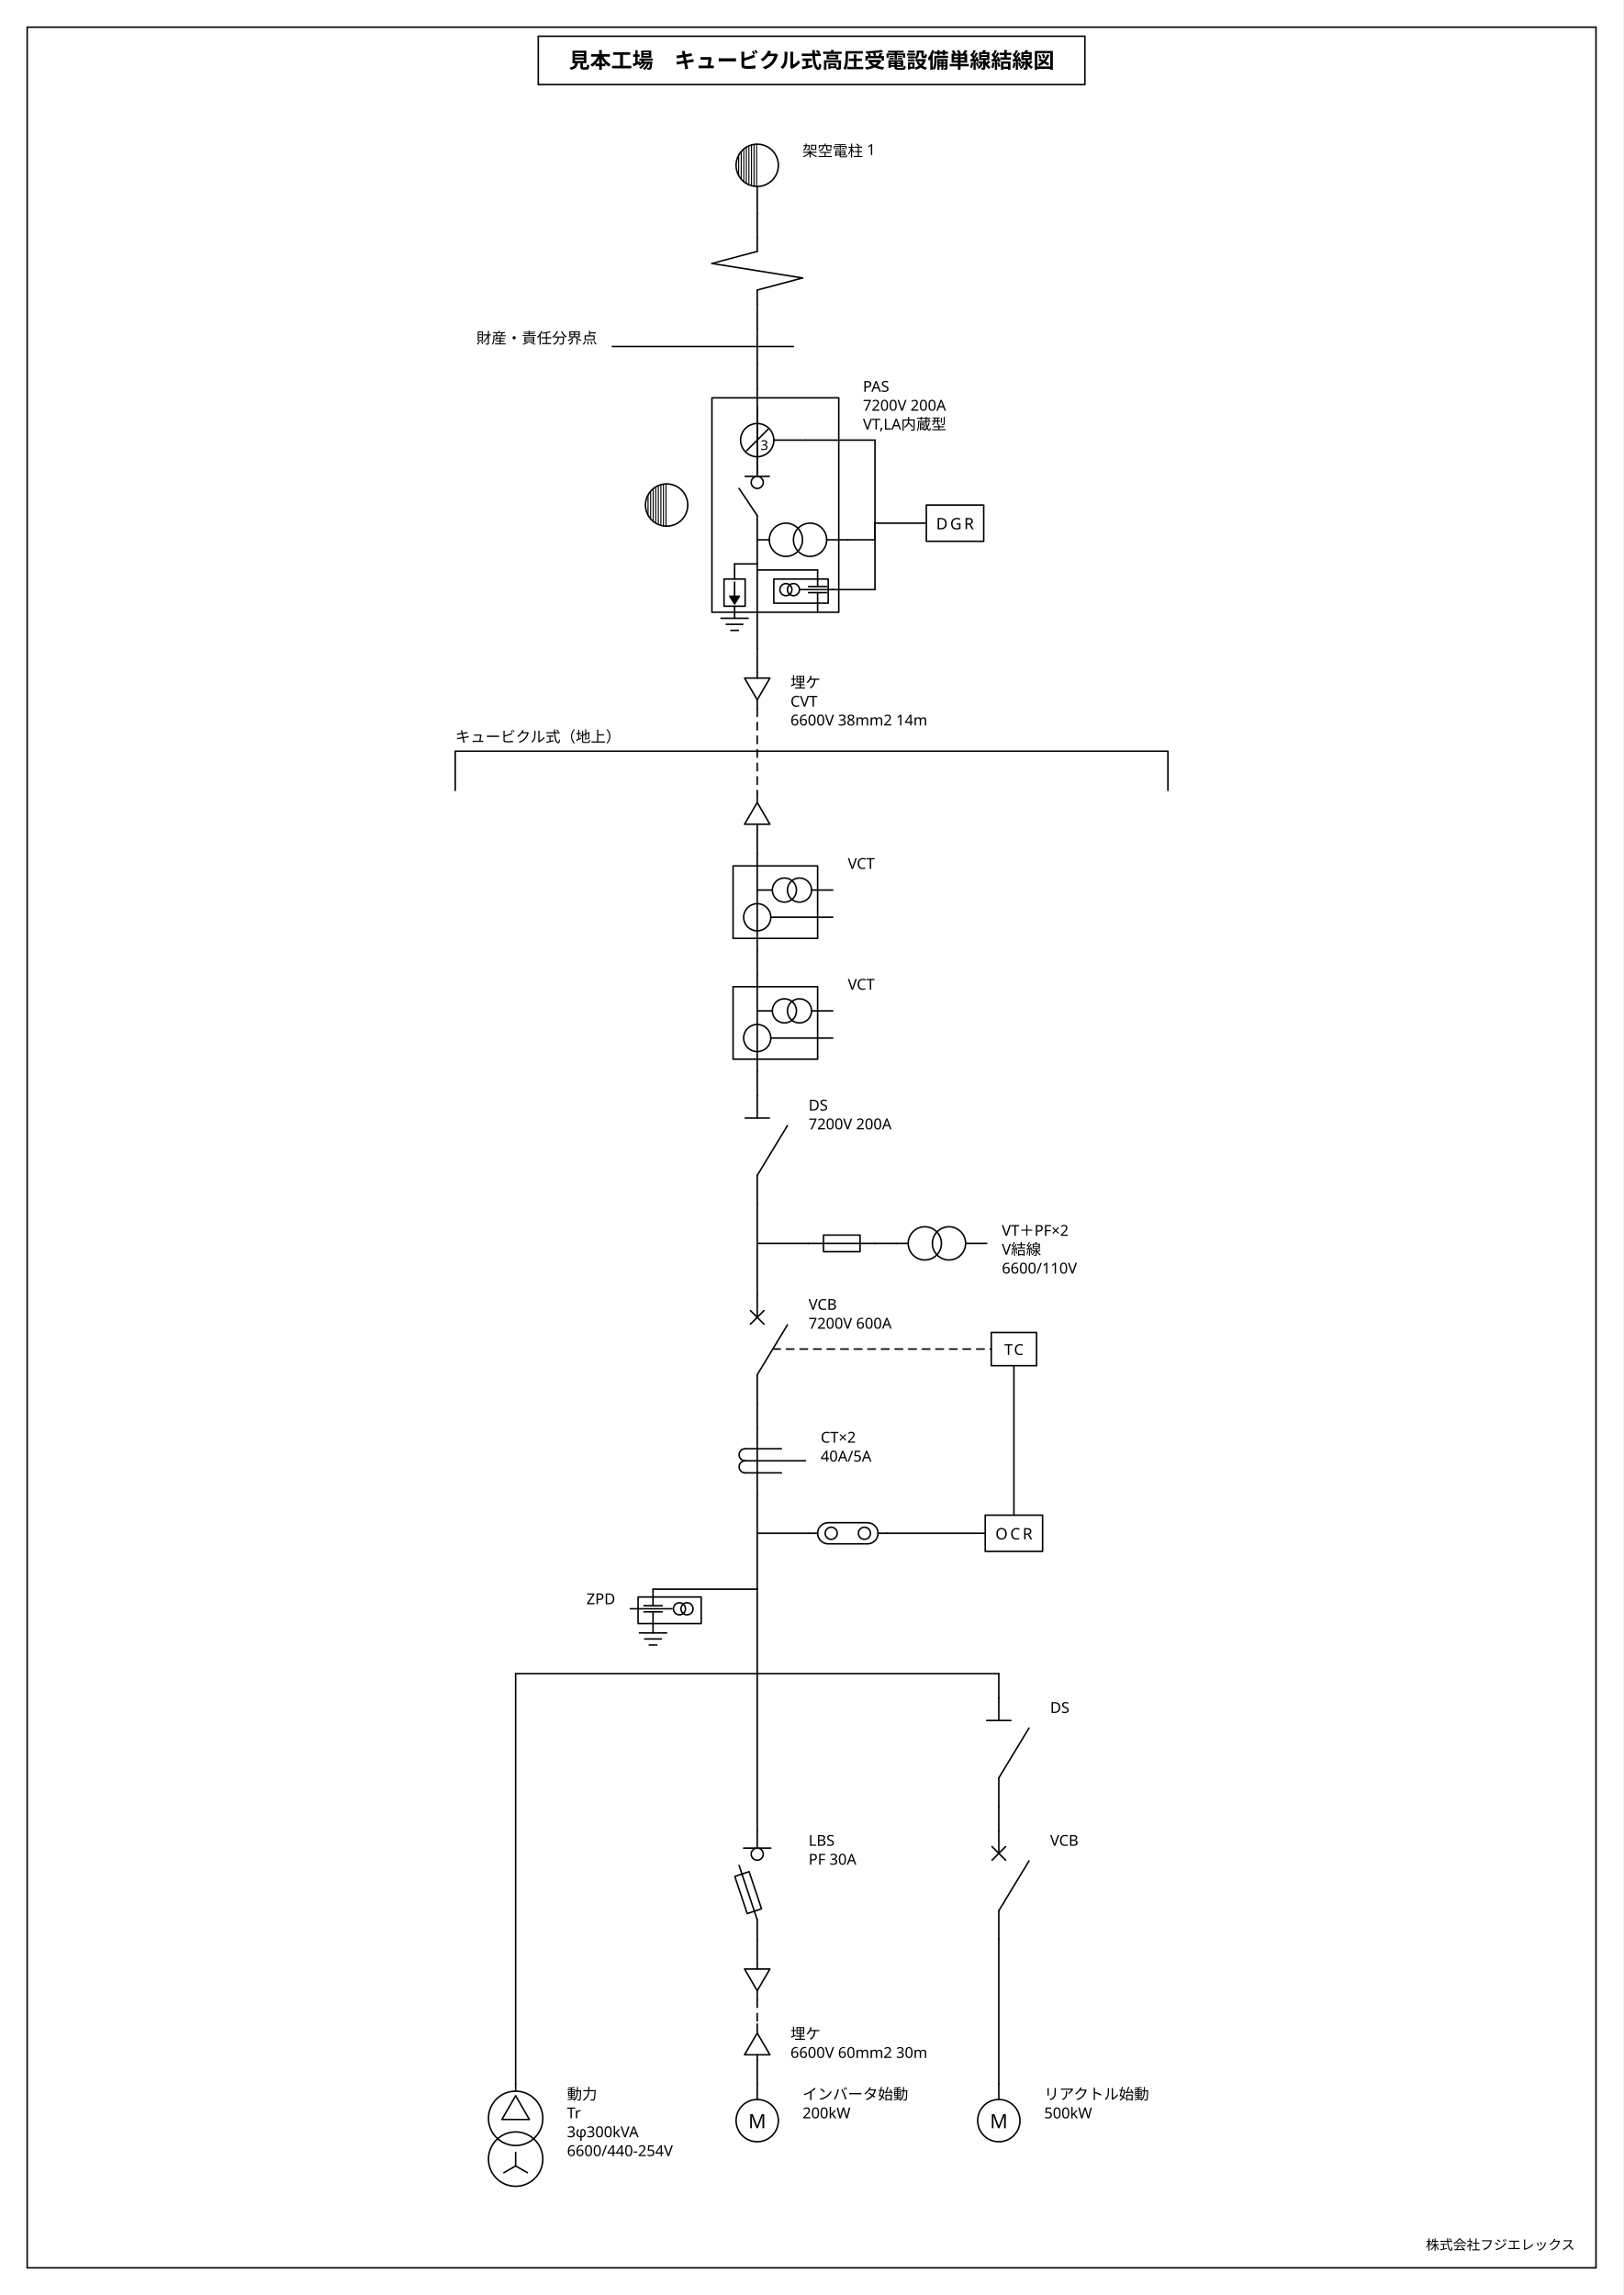
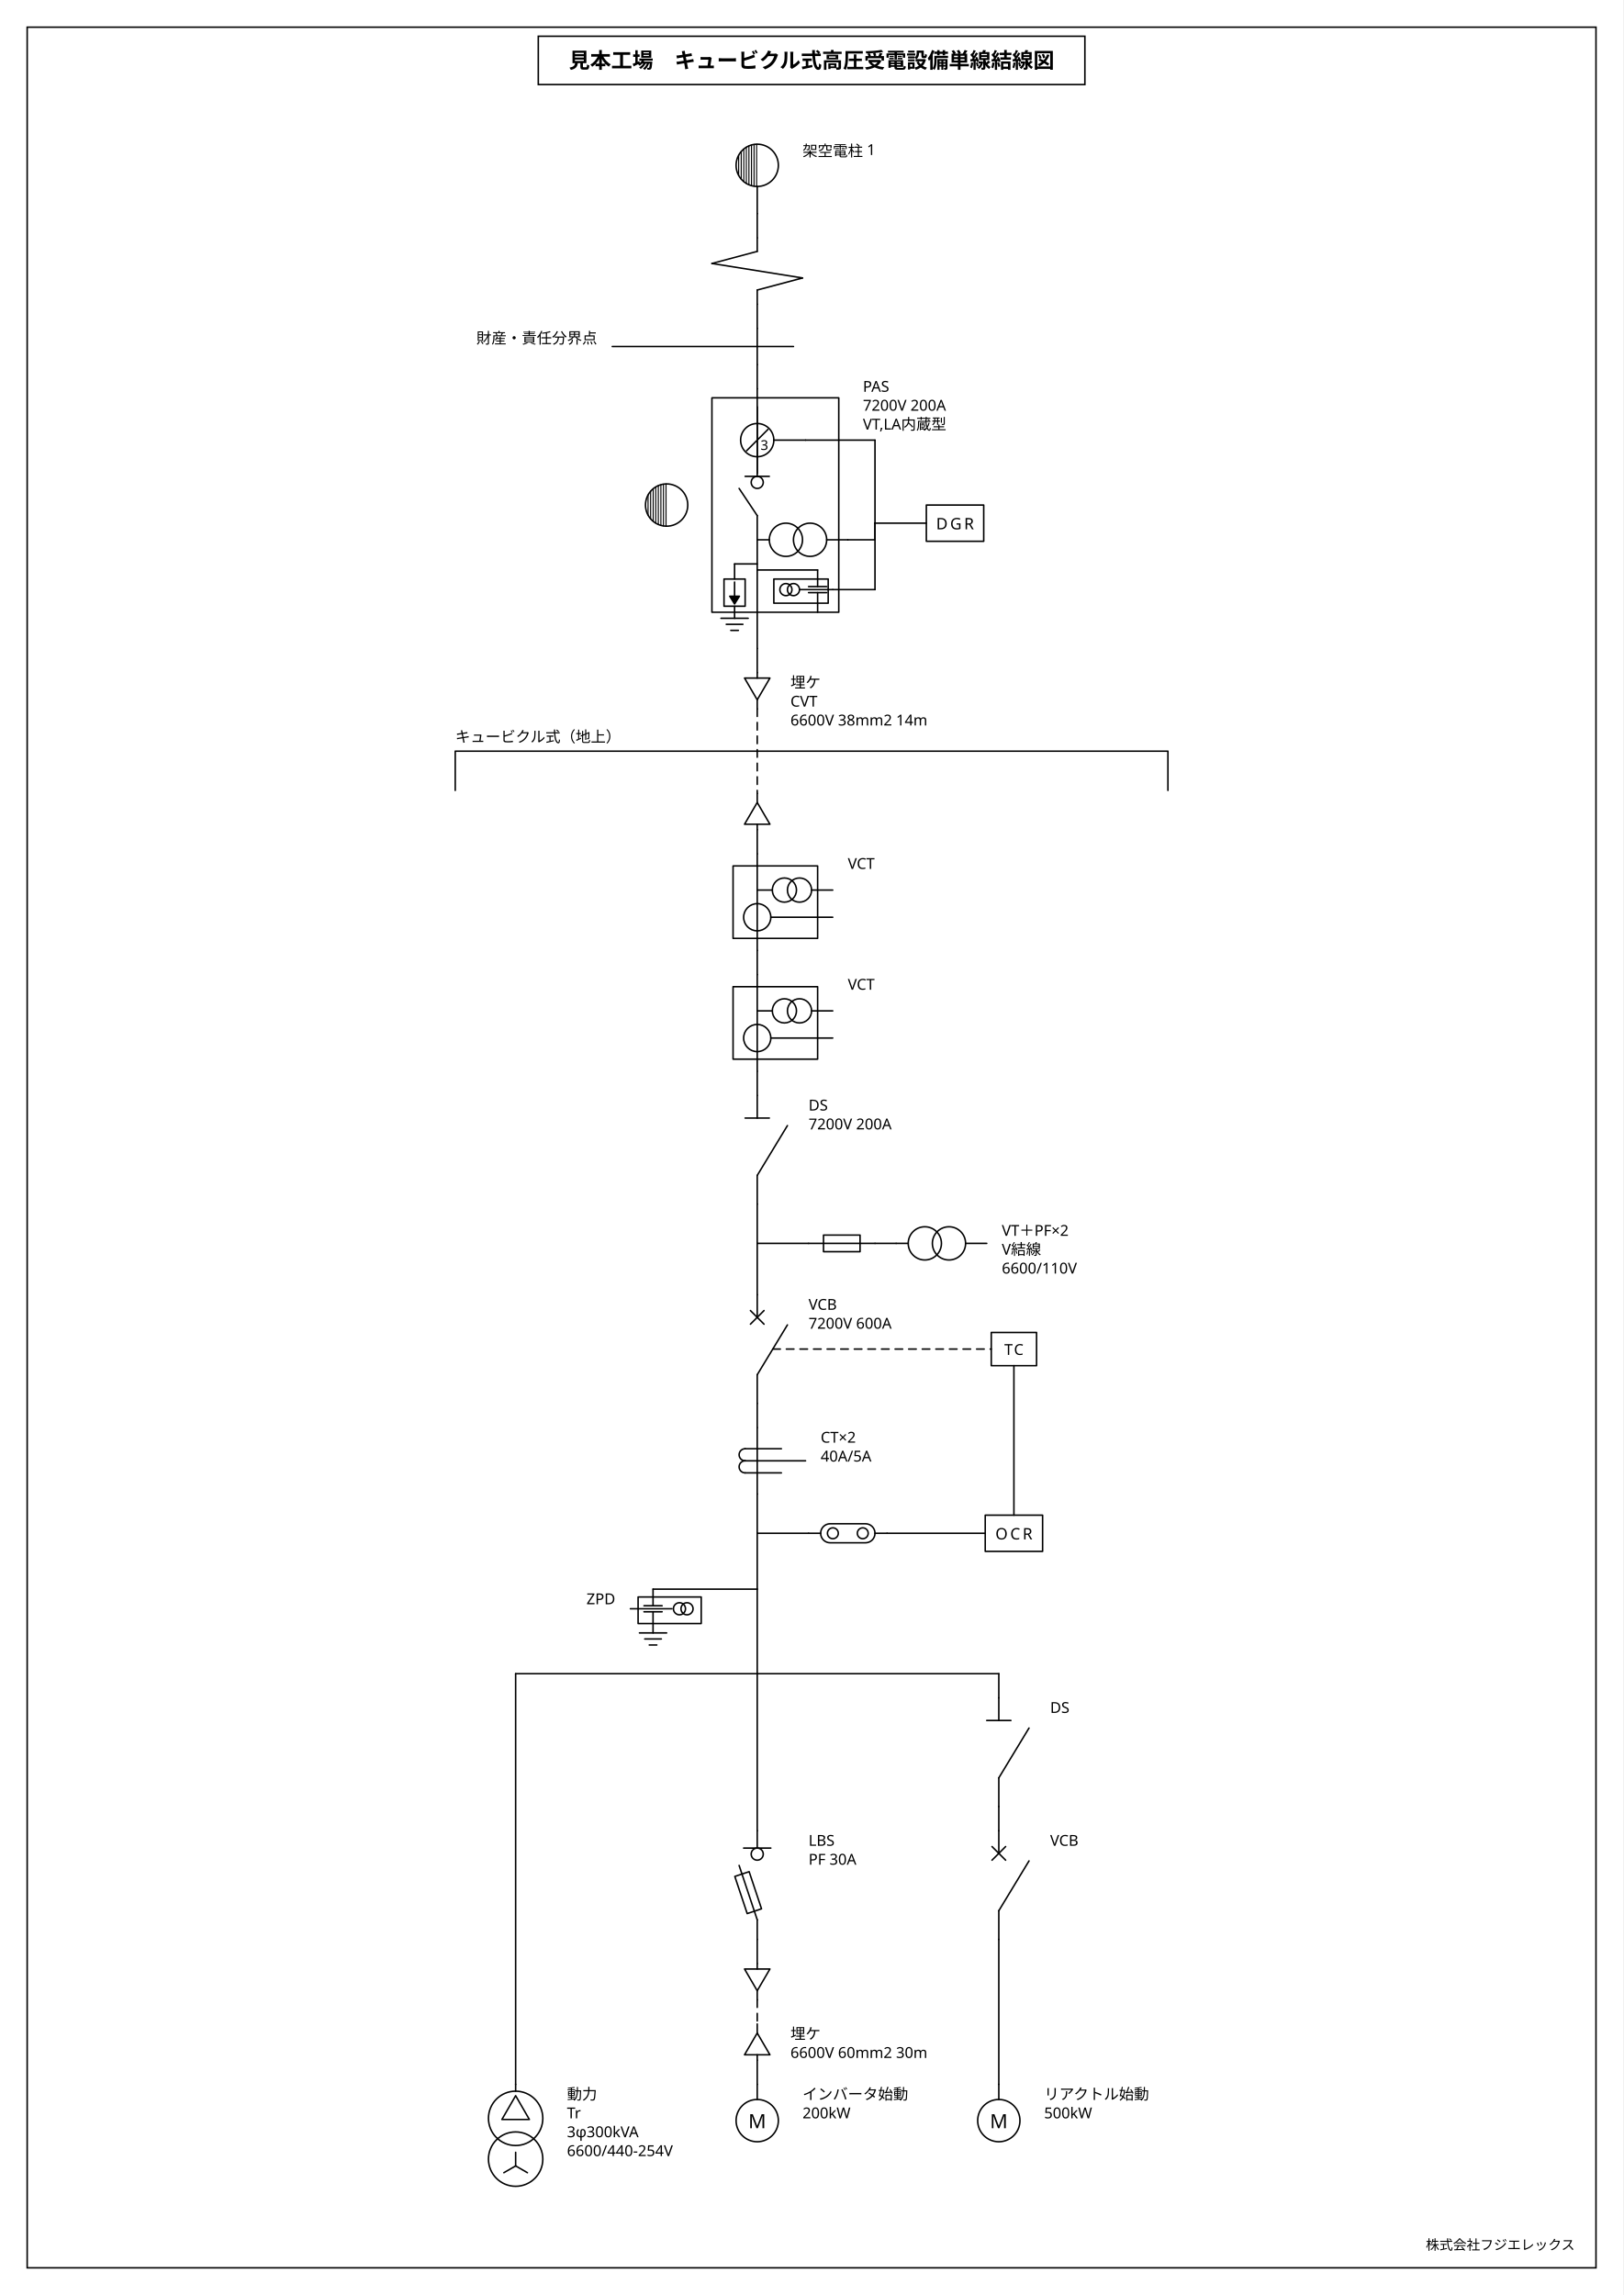
<svg xmlns="http://www.w3.org/2000/svg" viewBox="0 0 1075 1520" width="1075" height="1520">
  <rect x="0" y="0" width="1075" height="1520" fill="#fff" />
  <g stroke="#000" fill="none">
    <rect x="18" y="18" width="1039" height="1484" stroke-width="1" />
    <rect x="356.5" y="24" width="362" height="32" stroke-width="1" />
  </g>
  <text x="537.5" y="45" font-size="14" font-weight="700" text-anchor="middle" font-family="IPAGothic, 'IPAゴシック', 'Noto Sans JP', 'Hiragino Kaku Gothic ProN', 'Yu Gothic', sans-serif" fill="#000">見本工場　キュービクル式高圧受電設備単線結線図</text>
  <text x="1043" y="1490" font-size="9" text-anchor="end" font-family="IPAGothic, 'IPAゴシック', 'Noto Sans JP', 'Hiragino Kaku Gothic ProN', 'Yu Gothic', sans-serif" fill="#000">株式会社フジエレックス</text>
  <g transform="translate(501.5 93.5) scale(1)">
    <g stroke="#000" fill="none" stroke-linecap="round" stroke-linejoin="round" color="#000">
      <path d="M -200 404 L 272 404 M -200 404 L -200 430 M 272 404 L 272 430" fill="none" stroke-width="1" />
      <text x="-200" y="398" font-size="10" font-family="IPAGothic, 'IPAゴシック', 'Noto Sans JP', 'Hiragino Kaku Gothic ProN', 'Yu Gothic', sans-serif" fill="currentColor" stroke="none">キュービクル式（地上）</text>
      <line x1="0" y1="48" x2="0" y2="64" stroke-width="1" />
      <line x1="0" y1="108" x2="0" y2="124" stroke-width="1" />
      <line x1="0" y1="148" x2="0" y2="164" stroke-width="1" />
      <line x1="0" y1="280" x2="-15" y2="280" stroke-width="1" />
      <line x1="0" y1="284" x2="40" y2="284" stroke-width="1" />
      <line x1="32" y1="198" x2="78" y2="198" stroke-width="1" />
      <line x1="78" y1="198" x2="78" y2="253" stroke-width="1" />
      <line x1="60" y1="264" x2="78" y2="264" stroke-width="1" />
      <line x1="78" y1="264" x2="78" y2="253" stroke-width="1" />
      <line x1="50" y1="297" x2="78" y2="297" stroke-width="1" />
      <line x1="78" y1="297" x2="78" y2="253" stroke-width="1" />
      <line x1="78" y1="253" x2="112" y2="253" stroke-width="1" />
      <line x1="0" y1="336" x2="0" y2="352" stroke-width="1" />
      <line x1="0" y1="376" x2="0" y2="432" stroke-width="1" stroke-dasharray="5 4" />
      <line x1="0" y1="456" x2="0" y2="472" stroke-width="1" />
      <line x1="0" y1="536" x2="0" y2="552" stroke-width="1" />
      <line x1="0" y1="616" x2="0" y2="632" stroke-width="1" />
      <line x1="0" y1="704" x2="0" y2="730" stroke-width="1" />
      <line x1="0" y1="730" x2="34" y2="730" stroke-width="1" />
      <line x1="78" y1="730" x2="92" y2="730" stroke-width="1" />
      <line x1="0" y1="730" x2="0" y2="764" stroke-width="1" />
      <line x1="0" y1="836" x2="0" y2="852" stroke-width="1" />
      <line x1="0" y1="896" x2="0" y2="922" stroke-width="1" />
      <line x1="0" y1="922" x2="34" y2="922" stroke-width="1" />
      <line x1="86" y1="922" x2="151" y2="922" stroke-width="1" />
      <line x1="10.303" y1="800" x2="155" y2="800" stroke-width="1" stroke-dasharray="5 4" />
      <line x1="170" y1="811" x2="170" y2="910" stroke-width="1" />
      <line x1="0" y1="922" x2="0" y2="959" stroke-width="1" />
      <line x1="0" y1="959" x2="-69" y2="959" stroke-width="1" />
      <line x1="0" y1="959" x2="0" y2="1015" stroke-width="1" />
      <line x1="-160" y1="1015" x2="160" y2="1015" stroke-width="1" />
      <line x1="-160" y1="1015" x2="-160" y2="1287" stroke-width="1" />
      <line x1="0" y1="1015" x2="0" y2="1119" stroke-width="1" />
      <line x1="0" y1="1191" x2="0" y2="1207" stroke-width="1" />
      <line x1="0" y1="1231" x2="0" y2="1247" stroke-width="1" stroke-dasharray="5 4" />
      <line x1="0" y1="1271" x2="0" y2="1287" stroke-width="1" />
      <line x1="160" y1="1015" x2="160" y2="1031" stroke-width="1" />
      <line x1="160" y1="1103" x2="160" y2="1119" stroke-width="1" />
      <line x1="160" y1="1191" x2="160" y2="1287" stroke-width="1" />
      <g transform="translate(-16 0)">
        <circle cx="16" cy="16" r="14" fill="none" stroke-width="1" />
        <line x1="3.7" y1="9.313" x2="3.7" y2="22.687" stroke-width="0.7" />
        <line x1="5.4" y1="6.855" x2="5.4" y2="25.145" stroke-width="0.7" />
        <line x1="7.1" y1="5.193" x2="7.1" y2="26.807" stroke-width="0.7" />
        <line x1="8.8" y1="3.993" x2="8.8" y2="28.007" stroke-width="0.7" />
        <line x1="10.5" y1="3.126" x2="10.5" y2="28.874" stroke-width="0.7" />
        <line x1="12.2" y1="2.526" x2="12.2" y2="29.474" stroke-width="0.7" />
        <line x1="13.9" y1="2.158" x2="13.9" y2="29.842" stroke-width="0.7" />
        <line x1="15.6" y1="2.006" x2="15.6" y2="29.994" stroke-width="0.7" />
        <line x1="16" y1="30" x2="16" y2="48" stroke-width="1" />
      </g>
      <text x="30" y="10" font-size="10" text-anchor="start" font-family="IPAGothic, 'IPAゴシック', 'Noto Sans JP', 'Hiragino Kaku Gothic ProN', 'Yu Gothic', sans-serif" fill="currentColor" stroke="none">
        <tspan x="30" dy="0">架空電柱 1</tspan>
      </text>
      <g transform="translate(-30 64)">
        <line x1="30" y1="0" x2="30" y2="9" stroke-width="1" />
        <line x1="30" y1="9" x2="0" y2="17" stroke-width="1" />
        <line x1="0" y1="17" x2="60" y2="26.6" stroke-width="1" />
        <line x1="60" y1="26.6" x2="30" y2="34.6" stroke-width="1" />
        <line x1="30" y1="34.6" x2="30" y2="44" stroke-width="1" />
      </g>
      <g transform="translate(-96 124)">
        <line x1="96" y1="0" x2="96" y2="24" stroke-width="1" />
        <line x1="0" y1="12" x2="120" y2="12" stroke-width="1" />
      </g>
      <text x="-106" y="134" font-size="10" text-anchor="end" font-family="IPAGothic, 'IPAゴシック', 'Noto Sans JP', 'Hiragino Kaku Gothic ProN', 'Yu Gothic', sans-serif" fill="currentColor" stroke="none">
        <tspan x="-106" dy="0">財産・責任分界点</tspan>
      </text>
      <g transform="translate(-36 164)">
        <line x1="36" y1="0" x2="36" y2="6" stroke-width="1" />
        <rect x="6" y="6" width="84" height="142" fill="none" stroke-width="1" />
        <line x1="36" y1="6" x2="36" y2="58" stroke-width="1" />
        <line x1="28" y1="58" x2="44" y2="58" stroke-width="1" />
        <circle cx="36" cy="62" r="4" fill="none" stroke-width="1" />
        <line x1="36" y1="84" x2="24" y2="66" stroke-width="1" />
        <line x1="36" y1="84" x2="36" y2="172" stroke-width="1" />
      </g>
      <text x="70" y="166" font-size="10" text-anchor="start" font-family="IPAGothic, 'IPAゴシック', 'Noto Sans JP', 'Hiragino Kaku Gothic ProN', 'Yu Gothic', sans-serif" fill="currentColor" stroke="none">
        <tspan x="70" dy="0">PAS</tspan>
        <tspan x="70" dy="12.5">7200V 200A</tspan>
        <tspan x="70" dy="12.5">VT,LA内蔵型</tspan>
      </text>
      <g transform="translate(-76 225)">
        <circle cx="16" cy="16" r="14" fill="none" stroke-width="1" />
        <line x1="3.7" y1="9.313" x2="3.7" y2="22.687" stroke-width="0.7" />
        <line x1="5.4" y1="6.855" x2="5.4" y2="25.145" stroke-width="0.7" />
        <line x1="7.1" y1="5.193" x2="7.1" y2="26.807" stroke-width="0.7" />
        <line x1="8.8" y1="3.993" x2="8.8" y2="28.007" stroke-width="0.7" />
        <line x1="10.5" y1="3.126" x2="10.5" y2="28.874" stroke-width="0.7" />
        <line x1="12.2" y1="2.526" x2="12.2" y2="29.474" stroke-width="0.7" />
        <line x1="13.9" y1="2.158" x2="13.9" y2="29.842" stroke-width="0.7" />
        <line x1="15.6" y1="2.006" x2="15.6" y2="29.994" stroke-width="0.7" />
      </g>
      <g transform="translate(-20 176)">
        <line x1="20" y1="0" x2="20" y2="44" stroke-width="1" />
        <circle cx="20" cy="22" r="11" fill="none" stroke-width="1" />
        <line x1="12.929" y1="29.071" x2="27.071" y2="14.929" stroke-width="1" />
        <text x="24.75" y="25" font-size="9" text-anchor="middle" dominant-baseline="central" font-family="IPAGothic, 'IPAゴシック', 'Noto Sans JP', 'Hiragino Kaku Gothic ProN', 'Yu Gothic', sans-serif" fill="currentColor" stroke="none">3</text>
        <line x1="31" y1="22" x2="52" y2="22" stroke-width="1" />
      </g>
      <g transform="translate(0 249)">
        <line x1="0" y1="15" x2="8" y2="15" stroke-width="1" />
        <circle cx="19" cy="15" r="11" fill="none" stroke-width="1" />
        <circle cx="35" cy="15" r="11" fill="none" stroke-width="1" />
        <line x1="46" y1="15" x2="60" y2="15" stroke-width="1" />
      </g>
      <g transform="translate(-35 280)">
        <line x1="20" y1="0" x2="20" y2="10" stroke-width="1" />
        <rect x="13" y="10" width="14" height="18" fill="none" stroke-width="1" />
        <line x1="20" y1="12" x2="20" y2="23" stroke-width="1" />
        <polygon points="16.8,21.38 20,26.5 23.2,21.38" fill="currentColor" stroke-width="1" />
        <line x1="20" y1="28" x2="20" y2="36" stroke-width="1" />
        <line x1="11" y1="36" x2="29" y2="36" stroke-width="1" />
        <line x1="14.5" y1="40" x2="25.5" y2="40" stroke-width="1" />
        <line x1="17.5" y1="44" x2="22.5" y2="44" stroke-width="1" />
      </g>
      <g transform="translate(10 284)">
        <line x1="30" y1="0" x2="30" y2="11" stroke-width="1" />
        <rect x="1" y="6" width="36" height="16" fill="none" stroke-width="1" />
        <line x1="24" y1="11" x2="36" y2="11" stroke-width="1" />
        <line x1="24" y1="15" x2="36" y2="15" stroke-width="1" />
        <line x1="30" y1="15" x2="30" y2="28" stroke-width="1" />
        <line x1="18" y1="13" x2="40" y2="13" stroke-width="1" />
        <circle cx="9" cy="13" r="4" fill="none" stroke-width="1" />
        <circle cx="14" cy="13" r="4" fill="none" stroke-width="1" />
      </g>
      <g transform="translate(112 241)">
        <rect x="0" y="0" width="38" height="24" fill="none" stroke-width="1" />
        <text x="19" y="12" font-size="10.5" text-anchor="middle" dominant-baseline="central" font-family="IPAGothic, 'IPAゴシック', 'Noto Sans JP', 'Hiragino Kaku Gothic ProN', 'Yu Gothic', sans-serif" letter-spacing="1.6" fill="currentColor" stroke="none">DGR</text>
      </g>
      <g transform="translate(-12 352)">
        <line x1="12" y1="0" x2="12" y2="3.6" stroke-width="1" />
        <polygon points="3.6,3.6 20.4,3.6 12,18" fill="none" stroke-width="1" />
        <line x1="12" y1="18" x2="12" y2="24" stroke-width="1" />
      </g>
      <text x="22" y="362" font-size="10" text-anchor="start" font-family="IPAGothic, 'IPAゴシック', 'Noto Sans JP', 'Hiragino Kaku Gothic ProN', 'Yu Gothic', sans-serif" fill="currentColor" stroke="none">
        <tspan x="22" dy="0">埋ケ</tspan>
        <tspan x="22" dy="12.5">CVT</tspan>
        <tspan x="22" dy="12.5">6600V 38mm2 14m</tspan>
      </text>
      <g transform="translate(-12 432) rotate(180 12 12)">
        <line x1="12" y1="0" x2="12" y2="3.6" stroke-width="1" />
        <polygon points="3.6,3.6 20.4,3.6 12,18" fill="none" stroke-width="1" />
        <line x1="12" y1="18" x2="12" y2="24" stroke-width="1" />
      </g>
      <g transform="translate(-22 472)">
        <line x1="22" y1="0" x2="22" y2="64" stroke-width="1" />
        <rect x="6" y="8" width="56" height="48" fill="none" stroke-width="1" />
        <line x1="22" y1="24" x2="32" y2="24" stroke-width="1" />
        <circle cx="40" cy="24" r="8" fill="none" stroke-width="1" />
        <circle cx="50" cy="24" r="8" fill="none" stroke-width="1" />
        <line x1="58" y1="24" x2="72" y2="24" stroke-width="1" />
        <circle cx="22" cy="42" r="9" fill="none" stroke-width="1" />
        <line x1="31" y1="42" x2="72" y2="42" stroke-width="1" />
      </g>
      <text x="60" y="482" font-size="10" text-anchor="start" font-family="IPAGothic, 'IPAゴシック', 'Noto Sans JP', 'Hiragino Kaku Gothic ProN', 'Yu Gothic', sans-serif" fill="currentColor" stroke="none">
        <tspan x="60" dy="0">VCT</tspan>
      </text>
      <g transform="translate(-22 552)">
        <line x1="22" y1="0" x2="22" y2="64" stroke-width="1" />
        <rect x="6" y="8" width="56" height="48" fill="none" stroke-width="1" />
        <line x1="22" y1="24" x2="32" y2="24" stroke-width="1" />
        <circle cx="40" cy="24" r="8" fill="none" stroke-width="1" />
        <circle cx="50" cy="24" r="8" fill="none" stroke-width="1" />
        <line x1="58" y1="24" x2="72" y2="24" stroke-width="1" />
        <circle cx="22" cy="42" r="9" fill="none" stroke-width="1" />
        <line x1="31" y1="42" x2="72" y2="42" stroke-width="1" />
      </g>
      <text x="60" y="562" font-size="10" text-anchor="start" font-family="IPAGothic, 'IPAゴシック', 'Noto Sans JP', 'Hiragino Kaku Gothic ProN', 'Yu Gothic', sans-serif" fill="currentColor" stroke="none">
        <tspan x="60" dy="0">VCT</tspan>
      </text>
      <g transform="translate(-24 632)">
        <line x1="24" y1="0" x2="24" y2="15" stroke-width="1" />
        <line x1="16" y1="15" x2="32" y2="15" stroke-width="1" />
        <line x1="24" y1="53" x2="44" y2="20" stroke-width="1" />
        <line x1="24" y1="53" x2="24" y2="72" stroke-width="1" />
      </g>
      <text x="34" y="642" font-size="10" text-anchor="start" font-family="IPAGothic, 'IPAゴシック', 'Noto Sans JP', 'Hiragino Kaku Gothic ProN', 'Yu Gothic', sans-serif" fill="currentColor" stroke="none">
        <tspan x="34" dy="0">DS</tspan>
        <tspan x="34" dy="12.5">7200V 200A</tspan>
      </text>
      <g transform="translate(36 708) rotate(-90 20 22)">
        <line x1="20" y1="0" x2="20" y2="44" stroke-width="1" />
        <rect x="14.5" y="9.9" width="11" height="24.2" fill="none" stroke-width="1" />
      </g>
      <g transform="translate(92 715)">
        <line x1="0" y1="15" x2="8" y2="15" stroke-width="1" />
        <circle cx="19" cy="15" r="11" fill="none" stroke-width="1" />
        <circle cx="35" cy="15" r="11" fill="none" stroke-width="1" />
        <line x1="46" y1="15" x2="60" y2="15" stroke-width="1" />
      </g>
      <text x="162" y="725" font-size="10" text-anchor="start" font-family="IPAGothic, 'IPAゴシック', 'Noto Sans JP', 'Hiragino Kaku Gothic ProN', 'Yu Gothic', sans-serif" fill="currentColor" stroke="none">
        <tspan x="162" dy="0">VT＋PF×2</tspan>
        <tspan x="162" dy="12.5">V結線</tspan>
        <tspan x="162" dy="12.5">6600/110V</tspan>
      </text>
      <g transform="translate(-24 764)">
        <line x1="24" y1="0" x2="24" y2="15" stroke-width="1" />
        <line x1="19.5" y1="10.5" x2="28.5" y2="19.5" stroke-width="1" />
        <line x1="28.5" y1="10.5" x2="19.5" y2="19.5" stroke-width="1" />
        <line x1="24" y1="53" x2="44" y2="20" stroke-width="1" />
        <line x1="24" y1="53" x2="24" y2="72" stroke-width="1" />
      </g>
      <text x="34" y="774" font-size="10" text-anchor="start" font-family="IPAGothic, 'IPAゴシック', 'Noto Sans JP', 'Hiragino Kaku Gothic ProN', 'Yu Gothic', sans-serif" fill="currentColor" stroke="none">
        <tspan x="34" dy="0">VCB</tspan>
        <tspan x="34" dy="12.5">7200V 600A</tspan>
      </text>
      <g transform="translate(-24 852)">
        <line x1="24" y1="0" x2="24" y2="44" stroke-width="1" />
        <line x1="16" y1="14" x2="40" y2="14" stroke-width="1" />
        <line x1="16" y1="30" x2="40" y2="30" stroke-width="1" />
        <line x1="16" y1="22" x2="56" y2="22" stroke-width="1" />
        <path d="M 16 14 A 4 4 0 0 0 16 22" fill="none" stroke-width="1" />
        <path d="M 16 22 A 4 4 0 0 0 16 30" fill="none" stroke-width="1" />
      </g>
      <text x="42" y="862" font-size="10" text-anchor="start" font-family="IPAGothic, 'IPAゴシック', 'Noto Sans JP', 'Hiragino Kaku Gothic ProN', 'Yu Gothic', sans-serif" fill="currentColor" stroke="none">
        <tspan x="42" dy="0">CT×2</tspan>
        <tspan x="42" dy="12.5">40A/5A</tspan>
      </text>
      <g transform="translate(34 911)">
-         <line x1="0" y1="11" x2="6" y2="11" stroke-width="1" />
-         <rect x="6" y="4" width="40" height="14" rx="7" fill="none" stroke-width="1" />
-         <circle cx="15" cy="11" r="4" fill="none" stroke-width="1" />
-         <circle cx="37" cy="11" r="4" fill="none" stroke-width="1" />
-         <line x1="46" y1="11" x2="52" y2="11" stroke-width="1" />
+         <line x1="0" y1="11" x2="8" y2="11" stroke-width="1" />
+         <rect x="8" y="4.7" width="36" height="12.6" rx="6.3" fill="none" stroke-width="1" />
+         <circle cx="16.1" cy="11" r="3.6" fill="none" stroke-width="1" />
+         <circle cx="35.9" cy="11" r="3.6" fill="none" stroke-width="1" />
+         <line x1="44" y1="11" x2="52" y2="11" stroke-width="1" />
      </g>
      <g transform="translate(151 910)">
        <rect x="0" y="0" width="38" height="24" fill="none" stroke-width="1" />
        <text x="19" y="12" font-size="10.5" text-anchor="middle" dominant-baseline="central" font-family="IPAGothic, 'IPAゴシック', 'Noto Sans JP', 'Hiragino Kaku Gothic ProN', 'Yu Gothic', sans-serif" letter-spacing="1.6" fill="currentColor" stroke="none">OCR</text>
      </g>
      <g transform="translate(155 789)">
        <rect x="0" y="0" width="30" height="22" fill="none" stroke-width="1" />
        <text x="15" y="11" font-size="10" text-anchor="middle" dominant-baseline="central" font-family="IPAGothic, 'IPAゴシック', 'Noto Sans JP', 'Hiragino Kaku Gothic ProN', 'Yu Gothic', sans-serif" letter-spacing="1" fill="currentColor" stroke="none">TC</text>
      </g>
      <g transform="translate(-84 959)">
        <line x1="15" y1="0" x2="15" y2="11" stroke-width="1" />
        <rect x="5.1" y="5.2" width="41.8" height="17.6" fill="none" stroke-width="1" />
        <line x1="9" y1="11" x2="21" y2="11" stroke-width="1" />
        <line x1="9" y1="15" x2="21" y2="15" stroke-width="1" />
        <line x1="15" y1="15" x2="15" y2="29" stroke-width="1" />
        <line x1="6" y1="29" x2="24" y2="29" stroke-width="1" />
        <line x1="9.5" y1="33" x2="20.5" y2="33" stroke-width="1" />
        <line x1="12.5" y1="37" x2="17.5" y2="37" stroke-width="1" />
        <line x1="0" y1="13" x2="27.5" y2="13" stroke-width="1" />
        <circle cx="32.5" cy="13" r="4" fill="none" stroke-width="1" />
        <circle cx="37.5" cy="13" r="4" fill="none" stroke-width="1" />
      </g>
      <text x="-94" y="969" font-size="10" text-anchor="end" font-family="IPAGothic, 'IPAゴシック', 'Noto Sans JP', 'Hiragino Kaku Gothic ProN', 'Yu Gothic', sans-serif" fill="currentColor" stroke="none">
        <tspan x="-94" dy="0">ZPD</tspan>
      </text>
      <g transform="translate(-184 1287)">
        <line x1="24" y1="0" x2="24" y2="4.5" stroke-width="1" />
        <circle cx="24" cy="22.5" r="18" fill="none" stroke-width="1" />
        <circle cx="24" cy="49.5" r="18" fill="none" stroke-width="1" />
        <polygon points="24,7.5 33.093,23.25 14.907,23.25" fill="none" stroke-width="1" />
        <line x1="24" y1="54" x2="24" y2="45" stroke-width="1" />
        <line x1="24" y1="54" x2="31.794" y2="58.5" stroke-width="1" />
        <line x1="24" y1="54" x2="16.206" y2="58.5" stroke-width="1" />
      </g>
      <text x="-126" y="1297" font-size="10" text-anchor="start" font-family="IPAGothic, 'IPAゴシック', 'Noto Sans JP', 'Hiragino Kaku Gothic ProN', 'Yu Gothic', sans-serif" fill="currentColor" stroke="none">
        <tspan x="-126" dy="0">動力</tspan>
        <tspan x="-126" dy="12.5">Tr</tspan>
        <tspan x="-126" dy="12.5">3φ300kVA</tspan>
        <tspan x="-126" dy="12.5">6600/440-254V</tspan>
      </text>
      <g transform="translate(-24 1119)">
        <line x1="24" y1="0" x2="24" y2="11.5" stroke-width="1" />
        <line x1="15" y1="11.5" x2="33" y2="11.5" stroke-width="1" />
        <circle cx="24" cy="15.5" r="4" fill="none" stroke-width="1" />
        <line x1="24" y1="59" x2="12" y2="23" stroke-width="1" />
        <polygon points="26.843,51.719 18.643,27.119 9.157,30.281 17.357,54.881" fill="none" stroke-width="1" />
        <line x1="24" y1="59" x2="24" y2="72" stroke-width="1" />
      </g>
      <text x="34" y="1129" font-size="10" text-anchor="start" font-family="IPAGothic, 'IPAゴシック', 'Noto Sans JP', 'Hiragino Kaku Gothic ProN', 'Yu Gothic', sans-serif" fill="currentColor" stroke="none">
        <tspan x="34" dy="0">LBS</tspan>
        <tspan x="34" dy="12.5">PF 30A</tspan>
      </text>
      <g transform="translate(-12 1207)">
        <line x1="12" y1="0" x2="12" y2="3.6" stroke-width="1" />
        <polygon points="3.6,3.6 20.4,3.6 12,18" fill="none" stroke-width="1" />
        <line x1="12" y1="18" x2="12" y2="24" stroke-width="1" />
      </g>
      <g transform="translate(-12 1247) rotate(180 12 12)">
        <line x1="12" y1="0" x2="12" y2="3.6" stroke-width="1" />
        <polygon points="3.6,3.6 20.4,3.6 12,18" fill="none" stroke-width="1" />
        <line x1="12" y1="18" x2="12" y2="24" stroke-width="1" />
      </g>
      <text x="22" y="1257" font-size="10" text-anchor="start" font-family="IPAGothic, 'IPAゴシック', 'Noto Sans JP', 'Hiragino Kaku Gothic ProN', 'Yu Gothic', sans-serif" fill="currentColor" stroke="none">
        <tspan x="22" dy="0">埋ケ</tspan>
        <tspan x="22" dy="12.5">6600V 60mm2 30m</tspan>
      </text>
      <g transform="translate(-20 1287)">
        <line x1="20" y1="0" x2="20" y2="10" stroke-width="1" />
        <circle cx="20" cy="24" r="14" fill="none" stroke-width="1" />
        <text x="20" y="24" font-size="13" text-anchor="middle" dominant-baseline="central" font-family="IPAGothic, 'IPAゴシック', 'Noto Sans JP', 'Hiragino Kaku Gothic ProN', 'Yu Gothic', sans-serif" fill="currentColor" stroke="none">M</text>
      </g>
      <text x="30" y="1297" font-size="10" text-anchor="start" font-family="IPAGothic, 'IPAゴシック', 'Noto Sans JP', 'Hiragino Kaku Gothic ProN', 'Yu Gothic', sans-serif" fill="currentColor" stroke="none">
        <tspan x="30" dy="0">インバータ始動</tspan>
        <tspan x="30" dy="12.5">200kW</tspan>
      </text>
      <g transform="translate(136 1031)">
        <line x1="24" y1="0" x2="24" y2="15" stroke-width="1" />
        <line x1="16" y1="15" x2="32" y2="15" stroke-width="1" />
        <line x1="24" y1="53" x2="44" y2="20" stroke-width="1" />
        <line x1="24" y1="53" x2="24" y2="72" stroke-width="1" />
      </g>
      <text x="194" y="1041" font-size="10" text-anchor="start" font-family="IPAGothic, 'IPAゴシック', 'Noto Sans JP', 'Hiragino Kaku Gothic ProN', 'Yu Gothic', sans-serif" fill="currentColor" stroke="none">
        <tspan x="194" dy="0">DS</tspan>
      </text>
      <g transform="translate(136 1119)">
        <line x1="24" y1="0" x2="24" y2="15" stroke-width="1" />
        <line x1="19.5" y1="10.5" x2="28.5" y2="19.5" stroke-width="1" />
        <line x1="28.5" y1="10.5" x2="19.5" y2="19.5" stroke-width="1" />
        <line x1="24" y1="53" x2="44" y2="20" stroke-width="1" />
        <line x1="24" y1="53" x2="24" y2="72" stroke-width="1" />
      </g>
      <text x="194" y="1129" font-size="10" text-anchor="start" font-family="IPAGothic, 'IPAゴシック', 'Noto Sans JP', 'Hiragino Kaku Gothic ProN', 'Yu Gothic', sans-serif" fill="currentColor" stroke="none">
        <tspan x="194" dy="0">VCB</tspan>
      </text>
      <g transform="translate(140 1287)">
        <line x1="20" y1="0" x2="20" y2="10" stroke-width="1" />
        <circle cx="20" cy="24" r="14" fill="none" stroke-width="1" />
        <text x="20" y="24" font-size="13" text-anchor="middle" dominant-baseline="central" font-family="IPAGothic, 'IPAゴシック', 'Noto Sans JP', 'Hiragino Kaku Gothic ProN', 'Yu Gothic', sans-serif" fill="currentColor" stroke="none">M</text>
      </g>
      <text x="190" y="1297" font-size="10" text-anchor="start" font-family="IPAGothic, 'IPAゴシック', 'Noto Sans JP', 'Hiragino Kaku Gothic ProN', 'Yu Gothic', sans-serif" fill="currentColor" stroke="none">
        <tspan x="190" dy="0">リアクトル始動</tspan>
        <tspan x="190" dy="12.5">500kW</tspan>
      </text>
    </g>
  </g>
</svg>
